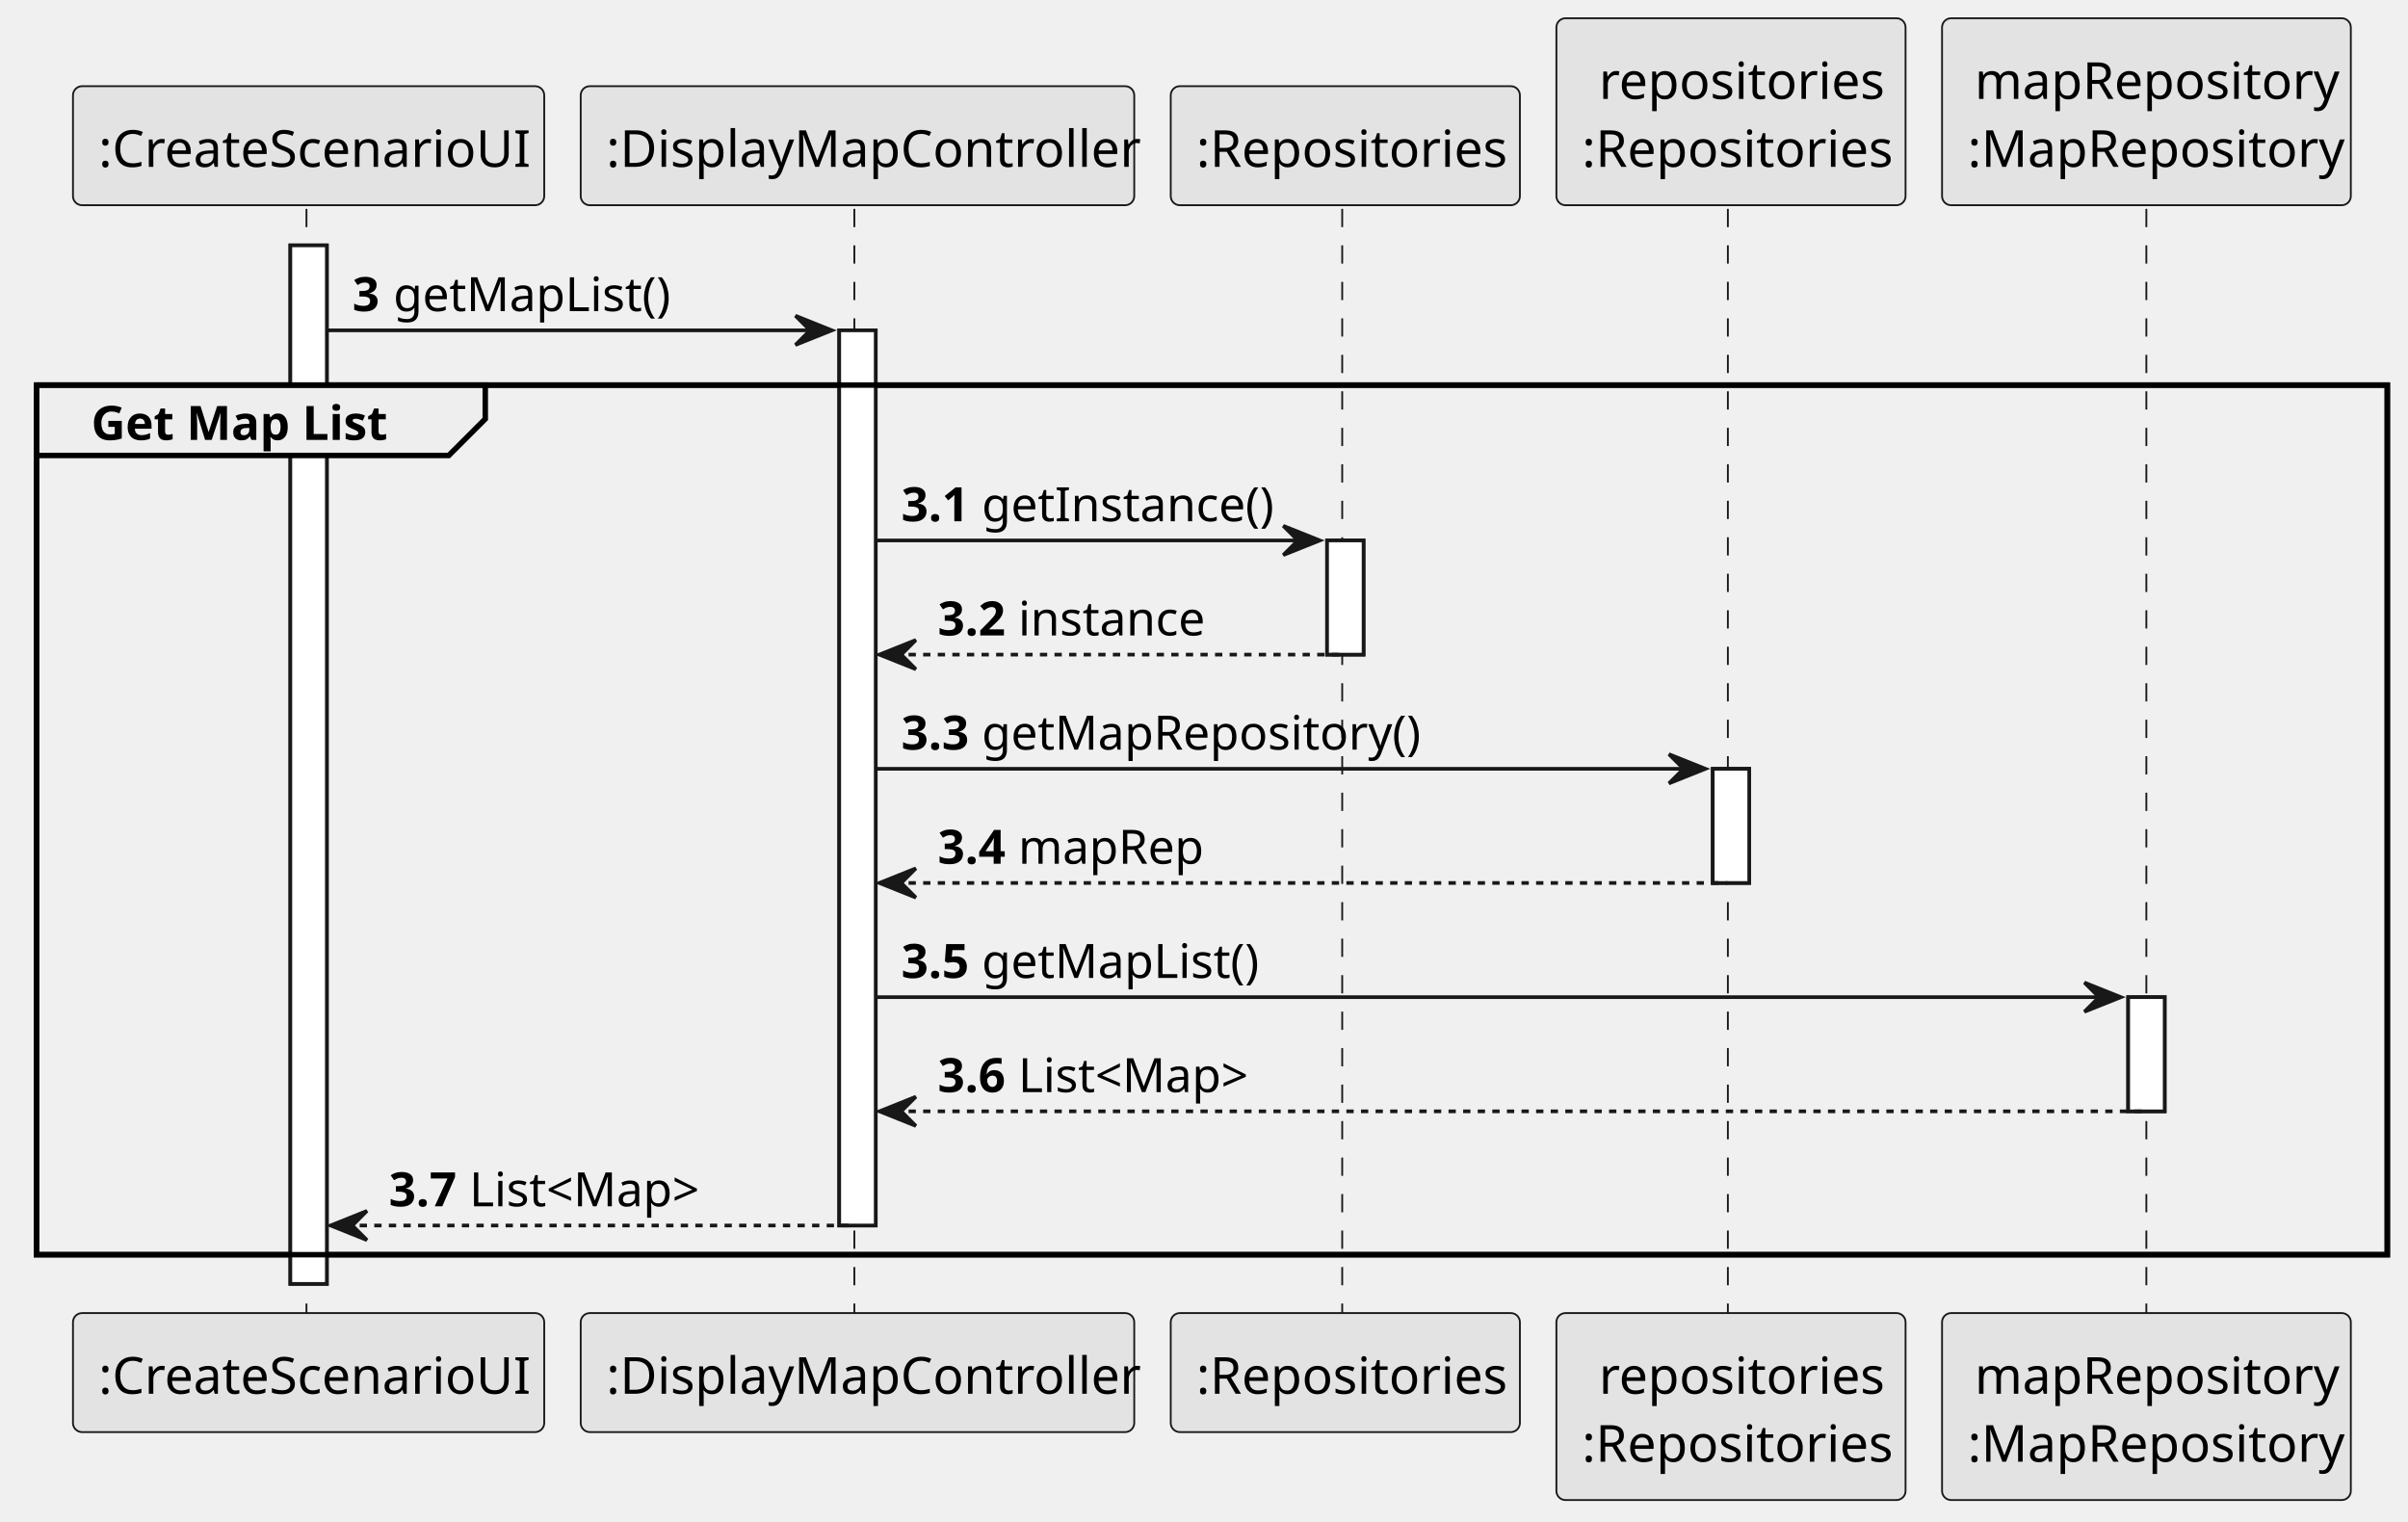
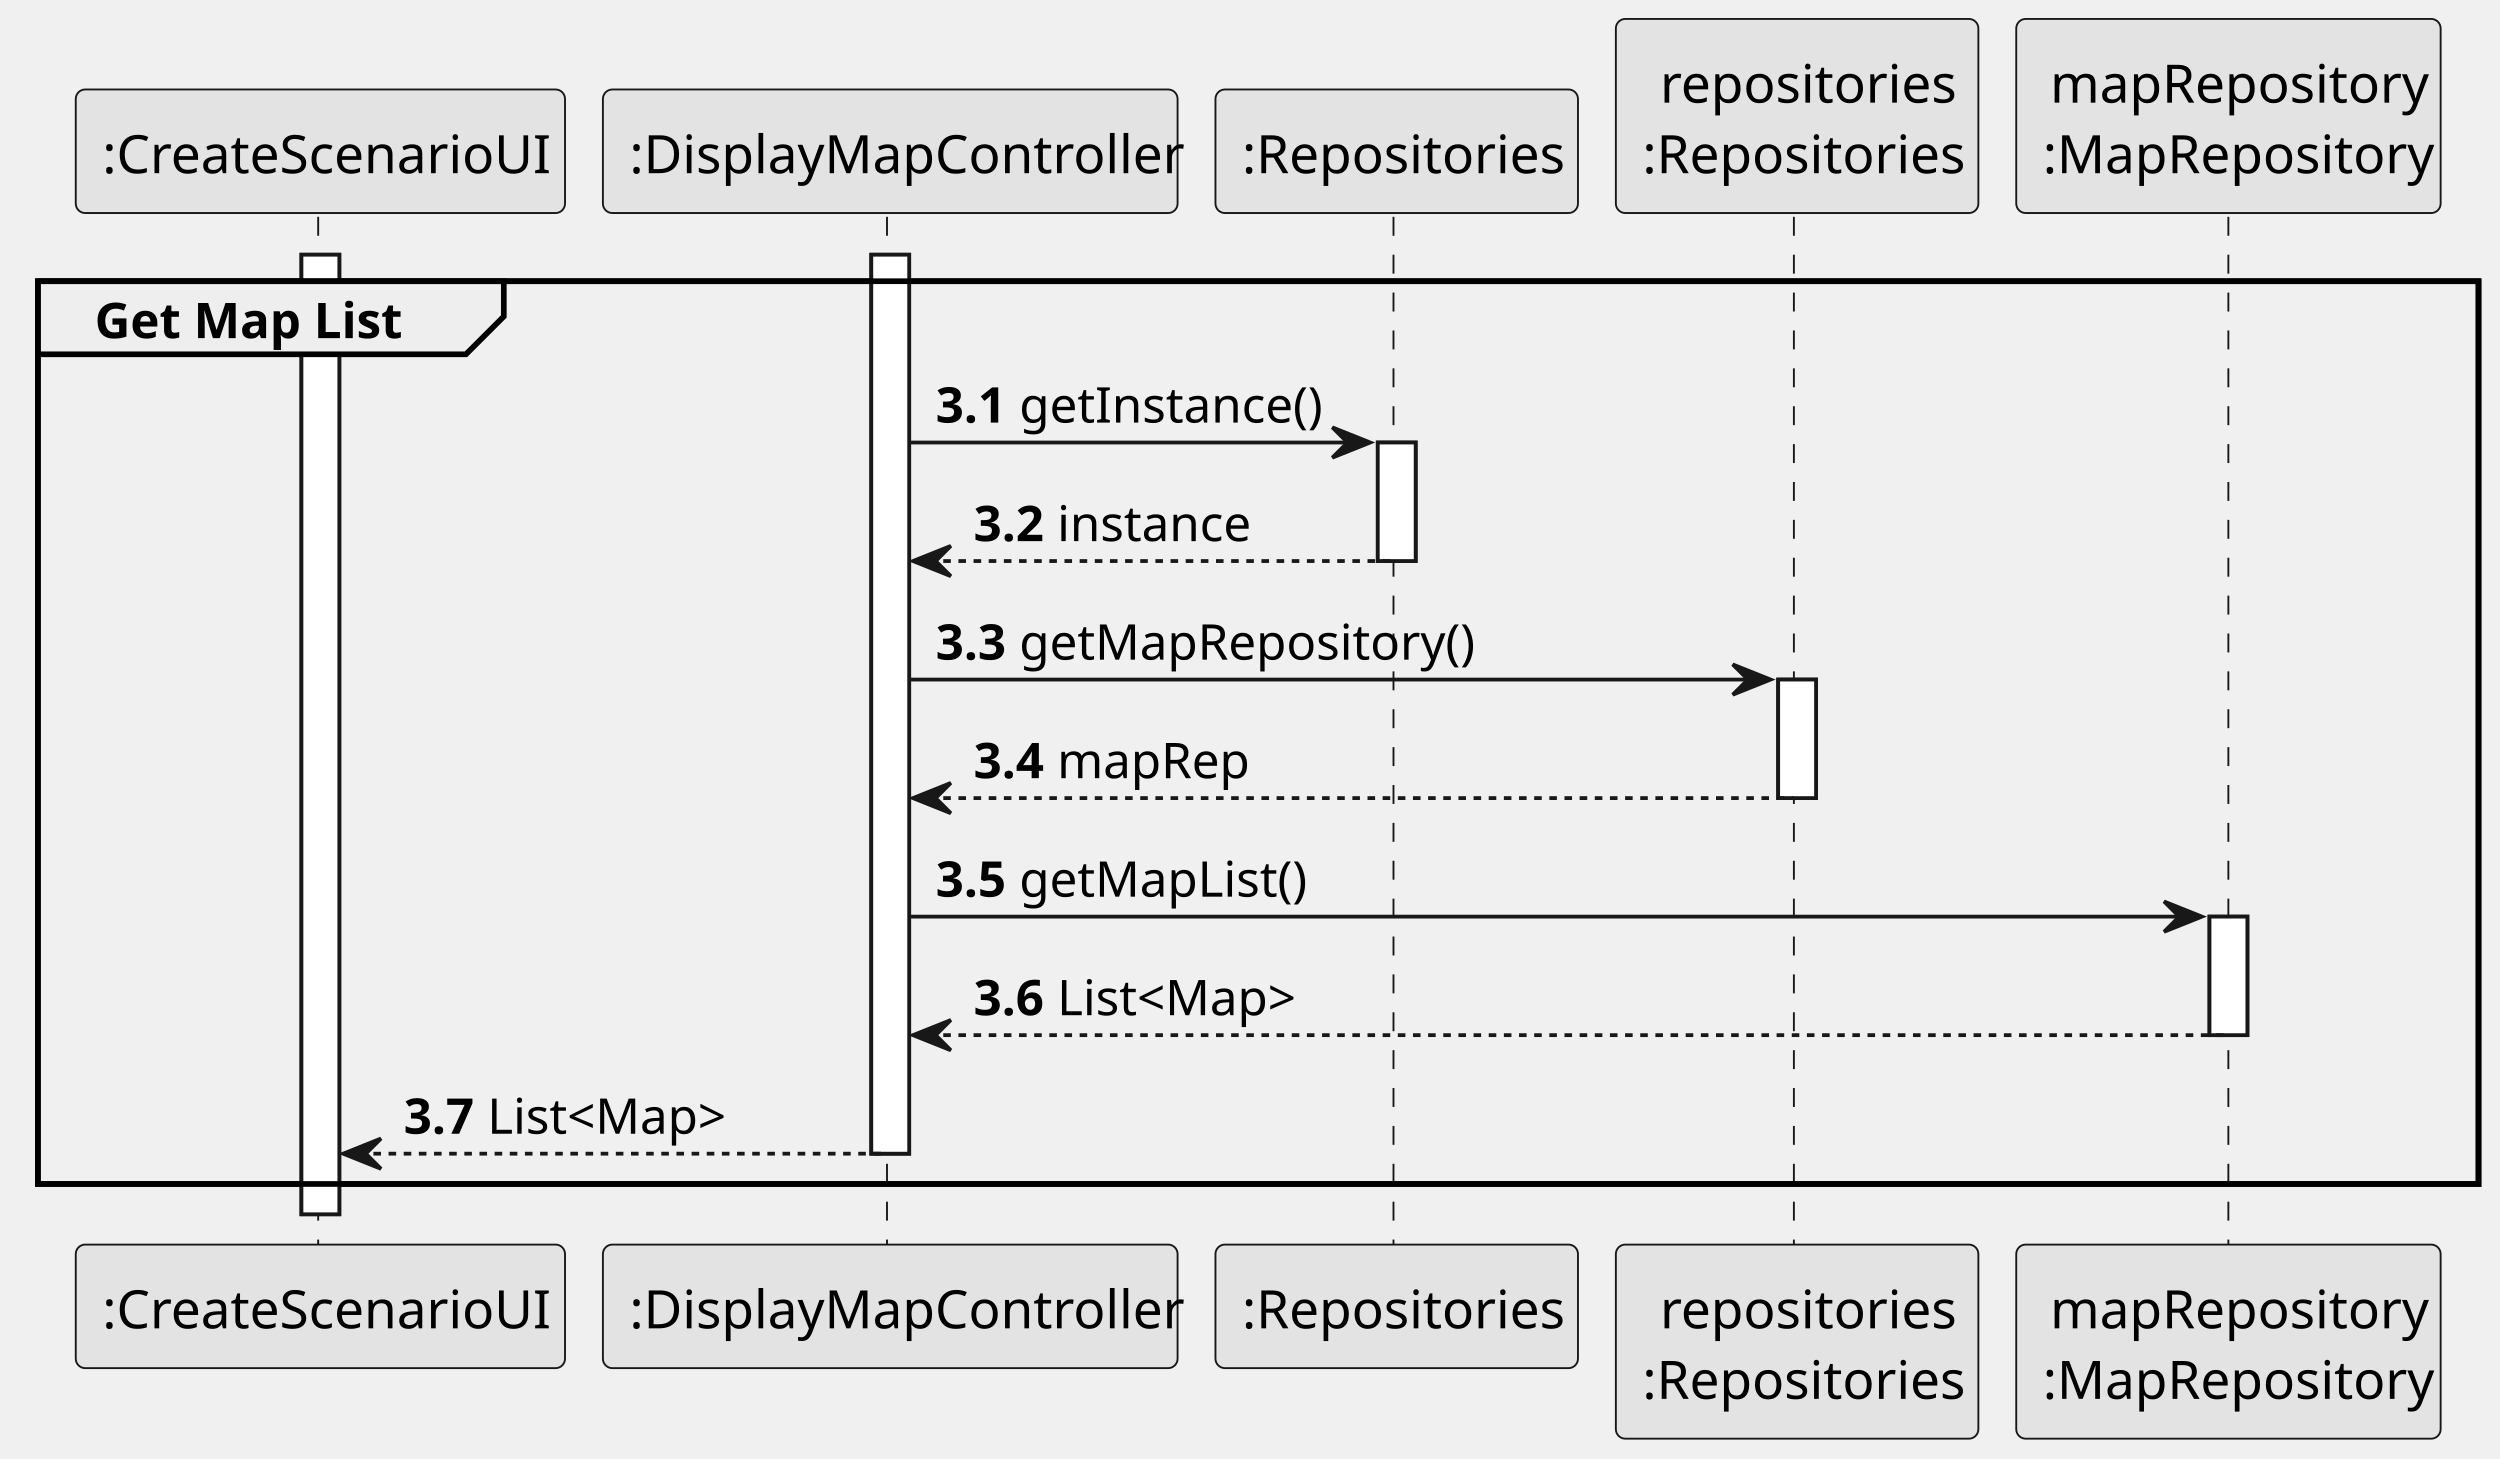
- <svg xmlns="http://www.w3.org/2000/svg" contentStyleType="text/css" height="417px" preserveAspectRatio="none" style="width:660px;height:417px;background:#FFFFFF;" version="1.1" viewBox="0 0 660 417" width="660px" zoomAndPan="magnify">
+ <svg xmlns="http://www.w3.org/2000/svg" contentStyleType="text/css" height="385px" preserveAspectRatio="none" style="width:660px;height:385px;background:#FFFFFF;" version="1.1" viewBox="0 0 660 385" width="660px" zoomAndPan="magnify">
  <defs />
  <g>
-     <rect fill="#FFFFFF" height="284.619" style="stroke:#181818;stroke-width:1.0;" width="10" x="79.582" y="67.242" />
-     <rect fill="#FFFFFF" height="245.328" style="stroke:#181818;stroke-width:1.0;" width="10" x="230.023" y="90.533" />
-     <rect fill="#FFFFFF" height="31.291" style="stroke:#181818;stroke-width:1.0;" width="10" x="363.733" y="148.115" />
-     <rect fill="#FFFFFF" height="31.291" style="stroke:#181818;stroke-width:1.0;" width="10" x="469.437" y="210.697" />
-     <rect fill="#FFFFFF" height="31.291" style="stroke:#181818;stroke-width:1.0;" width="10" x="583.309" y="273.279" />
-     <rect fill="none" height="238.328" style="stroke:#000000;stroke-width:1.5;" width="644.329" x="10" y="105.533" />
-     <line style="stroke:#181818;stroke-width:0.5;stroke-dasharray:5.0,5.0;" x1="84" x2="84" y1="57.242" y2="360.861" />
-     <line style="stroke:#181818;stroke-width:0.5;stroke-dasharray:5.0,5.0;" x1="234.165" x2="234.165" y1="57.242" y2="360.861" />
-     <line style="stroke:#181818;stroke-width:0.5;stroke-dasharray:5.0,5.0;" x1="367.882" x2="367.882" y1="57.242" y2="360.861" />
-     <line style="stroke:#181818;stroke-width:0.5;stroke-dasharray:5.0,5.0;" x1="473.585" x2="473.585" y1="57.242" y2="360.861" />
-     <line style="stroke:#181818;stroke-width:0.5;stroke-dasharray:5.0,5.0;" x1="588.288" x2="588.288" y1="57.242" y2="360.861" />
+     <rect fill="#FFFFFF" height="253.328" style="stroke:#181818;stroke-width:1.0;" width="10" x="79.582" y="67.242" />
+     <rect fill="#FFFFFF" height="237.328" style="stroke:#181818;stroke-width:1.0;" width="10" x="230.023" y="67.242" />
+     <rect fill="#FFFFFF" height="31.291" style="stroke:#181818;stroke-width:1.0;" width="10" x="363.733" y="116.824" />
+     <rect fill="#FFFFFF" height="31.291" style="stroke:#181818;stroke-width:1.0;" width="10" x="469.437" y="179.406" />
+     <rect fill="#FFFFFF" height="31.291" style="stroke:#181818;stroke-width:1.0;" width="10" x="583.309" y="241.988" />
+     <rect fill="none" height="238.328" style="stroke:#000000;stroke-width:1.5;" width="644.329" x="10" y="74.242" />
+     <line style="stroke:#181818;stroke-width:0.5;stroke-dasharray:5.0,5.0;" x1="84" x2="84" y1="57.242" y2="329.57" />
+     <line style="stroke:#181818;stroke-width:0.5;stroke-dasharray:5.0,5.0;" x1="234.165" x2="234.165" y1="57.242" y2="329.57" />
+     <line style="stroke:#181818;stroke-width:0.5;stroke-dasharray:5.0,5.0;" x1="367.882" x2="367.882" y1="57.242" y2="329.57" />
+     <line style="stroke:#181818;stroke-width:0.5;stroke-dasharray:5.0,5.0;" x1="473.585" x2="473.585" y1="57.242" y2="329.57" />
+     <line style="stroke:#181818;stroke-width:0.5;stroke-dasharray:5.0,5.0;" x1="588.288" x2="588.288" y1="57.242" y2="329.57" />
    <rect fill="#E3E3E3" height="32.621" rx="2.5" ry="2.5" style="stroke:#181818;stroke-width:0.5;" width="129.165" x="20" y="23.621" />
    <text fill="#000000" font-family="sans-serif" font-size="14" lengthAdjust="spacing" textLength="115.165" x="27" y="45.728">:CreateScenarioUI</text>
-     <rect fill="#E3E3E3" height="32.621" rx="2.5" ry="2.5" style="stroke:#181818;stroke-width:0.5;" width="129.165" x="20" y="359.861" />
-     <text fill="#000000" font-family="sans-serif" font-size="14" lengthAdjust="spacing" textLength="115.165" x="27" y="381.969">:CreateScenarioUI</text>
+     <rect fill="#E3E3E3" height="32.621" rx="2.5" ry="2.5" style="stroke:#181818;stroke-width:0.5;" width="129.165" x="20" y="328.57" />
+     <text fill="#000000" font-family="sans-serif" font-size="14" lengthAdjust="spacing" textLength="115.165" x="27" y="350.678">:CreateScenarioUI</text>
    <rect fill="#E3E3E3" height="32.621" rx="2.5" ry="2.5" style="stroke:#181818;stroke-width:0.5;" width="151.717" x="159.165" y="23.621" />
    <text fill="#000000" font-family="sans-serif" font-size="14" lengthAdjust="spacing" textLength="137.717" x="166.165" y="45.728">:DisplayMapController</text>
-     <rect fill="#E3E3E3" height="32.621" rx="2.5" ry="2.5" style="stroke:#181818;stroke-width:0.5;" width="151.717" x="159.165" y="359.861" />
-     <text fill="#000000" font-family="sans-serif" font-size="14" lengthAdjust="spacing" textLength="137.717" x="166.165" y="381.969">:DisplayMapController</text>
+     <rect fill="#E3E3E3" height="32.621" rx="2.5" ry="2.5" style="stroke:#181818;stroke-width:0.5;" width="151.717" x="159.165" y="328.57" />
+     <text fill="#000000" font-family="sans-serif" font-size="14" lengthAdjust="spacing" textLength="137.717" x="166.165" y="350.678">:DisplayMapController</text>
    <rect fill="#E3E3E3" height="32.621" rx="2.5" ry="2.5" style="stroke:#181818;stroke-width:0.5;" width="95.703" x="320.882" y="23.621" />
    <text fill="#000000" font-family="sans-serif" font-size="14" lengthAdjust="spacing" textLength="81.703" x="327.882" y="45.728">:Repositories</text>
-     <rect fill="#E3E3E3" height="32.621" rx="2.5" ry="2.5" style="stroke:#181818;stroke-width:0.5;" width="95.703" x="320.882" y="359.861" />
-     <text fill="#000000" font-family="sans-serif" font-size="14" lengthAdjust="spacing" textLength="81.703" x="327.882" y="381.969">:Repositories</text>
+     <rect fill="#E3E3E3" height="32.621" rx="2.5" ry="2.5" style="stroke:#181818;stroke-width:0.5;" width="95.703" x="320.882" y="328.57" />
+     <text fill="#000000" font-family="sans-serif" font-size="14" lengthAdjust="spacing" textLength="81.703" x="327.882" y="350.678">:Repositories</text>
    <rect fill="#E3E3E3" height="51.242" rx="2.5" ry="2.5" style="stroke:#181818;stroke-width:0.5;" width="95.703" x="426.585" y="5" />
    <text fill="#000000" font-family="sans-serif" font-size="14" lengthAdjust="spacing" textLength="72.365" x="438.254" y="27.107">repositories</text>
    <text fill="#000000" font-family="sans-serif" font-size="14" lengthAdjust="spacing" textLength="81.703" x="433.585" y="45.728">:Repositories</text>
-     <rect fill="#E3E3E3" height="51.242" rx="2.5" ry="2.5" style="stroke:#181818;stroke-width:0.5;" width="95.703" x="426.585" y="359.861" />
-     <text fill="#000000" font-family="sans-serif" font-size="14" lengthAdjust="spacing" textLength="72.365" x="438.254" y="381.969">repositories</text>
-     <text fill="#000000" font-family="sans-serif" font-size="14" lengthAdjust="spacing" textLength="81.703" x="433.585" y="400.59">:Repositories</text>
+     <rect fill="#E3E3E3" height="51.242" rx="2.5" ry="2.5" style="stroke:#181818;stroke-width:0.5;" width="95.703" x="426.585" y="328.57" />
+     <text fill="#000000" font-family="sans-serif" font-size="14" lengthAdjust="spacing" textLength="72.365" x="438.254" y="350.678">repositories</text>
+     <text fill="#000000" font-family="sans-serif" font-size="14" lengthAdjust="spacing" textLength="81.703" x="433.585" y="369.299">:Repositories</text>
    <rect fill="#E3E3E3" height="51.242" rx="2.5" ry="2.5" style="stroke:#181818;stroke-width:0.5;" width="112.041" x="532.288" y="5" />
    <text fill="#000000" font-family="sans-serif" font-size="14" lengthAdjust="spacing" textLength="94.151" x="541.233" y="27.107">mapRepository</text>
    <text fill="#000000" font-family="sans-serif" font-size="14" lengthAdjust="spacing" textLength="98.041" x="539.288" y="45.728">:MapRepository</text>
-     <rect fill="#E3E3E3" height="51.242" rx="2.5" ry="2.5" style="stroke:#181818;stroke-width:0.5;" width="112.041" x="532.288" y="359.861" />
-     <text fill="#000000" font-family="sans-serif" font-size="14" lengthAdjust="spacing" textLength="94.151" x="541.233" y="381.969">mapRepository</text>
-     <text fill="#000000" font-family="sans-serif" font-size="14" lengthAdjust="spacing" textLength="98.041" x="539.288" y="400.59">:MapRepository</text>
-     <rect fill="#FFFFFF" height="284.619" style="stroke:#181818;stroke-width:1.0;" width="10" x="79.582" y="67.242" />
-     <rect fill="#FFFFFF" height="245.328" style="stroke:#181818;stroke-width:1.0;" width="10" x="230.023" y="90.533" />
-     <rect fill="#FFFFFF" height="31.291" style="stroke:#181818;stroke-width:1.0;" width="10" x="363.733" y="148.115" />
-     <rect fill="#FFFFFF" height="31.291" style="stroke:#181818;stroke-width:1.0;" width="10" x="469.437" y="210.697" />
-     <rect fill="#FFFFFF" height="31.291" style="stroke:#181818;stroke-width:1.0;" width="10" x="583.309" y="273.279" />
-     <polygon fill="#181818" points="218.023,86.533,228.023,90.533,218.023,94.533,222.023,90.533" style="stroke:#181818;stroke-width:1.0;" />
-     <line style="stroke:#181818;stroke-width:1.0;" x1="89.582" x2="224.023" y1="90.533" y2="90.533" />
-     <text fill="#000000" font-family="sans-serif" font-size="13" font-weight="bold" lengthAdjust="spacing" textLength="7.23" x="96.582" y="85.27">3</text>
-     <text fill="#000000" font-family="sans-serif" font-size="13" lengthAdjust="spacing" textLength="72.249" x="107.812" y="85.27">getMapList()</text>
-     <path d="M10,105.533 L133.006,105.533 L133.006,114.824 L123.006,124.824 L10,124.824 L10,105.533 " fill="#EEEEEE" style="stroke:#000000;stroke-width:1.5;" />
-     <rect fill="none" height="238.328" style="stroke:#000000;stroke-width:1.5;" width="644.329" x="10" y="105.533" />
-     <text fill="#000000" font-family="sans-serif" font-size="13" font-weight="bold" lengthAdjust="spacing" textLength="78.006" x="25" y="120.561">Get Map List</text>
-     <polygon fill="#181818" points="351.733,144.115,361.733,148.115,351.733,152.115,355.733,148.115" style="stroke:#181818;stroke-width:1.0;" />
-     <line style="stroke:#181818;stroke-width:1.0;" x1="240.023" x2="357.733" y1="148.115" y2="148.115" />
-     <text fill="#000000" font-family="sans-serif" font-size="13" font-weight="bold" lengthAdjust="spacing" textLength="18.072" x="247.023" y="142.852">3.1</text>
-     <text fill="#000000" font-family="sans-serif" font-size="13" lengthAdjust="spacing" textLength="75.874" x="269.095" y="142.852">getInstance()</text>
-     <polygon fill="#181818" points="251.023,175.406,241.023,179.406,251.023,183.406,247.023,179.406" style="stroke:#181818;stroke-width:1.0;" />
-     <line style="stroke:#181818;stroke-width:1.0;stroke-dasharray:2.0,2.0;" x1="245.023" x2="367.733" y1="179.406" y2="179.406" />
-     <text fill="#000000" font-family="sans-serif" font-size="13" font-weight="bold" lengthAdjust="spacing" textLength="18.072" x="257.023" y="174.144">3.2</text>
-     <text fill="#000000" font-family="sans-serif" font-size="13" lengthAdjust="spacing" textLength="48.42" x="279.095" y="174.144">instance</text>
-     <polygon fill="#181818" points="457.437,206.697,467.437,210.697,457.437,214.697,461.437,210.697" style="stroke:#181818;stroke-width:1.0;" />
-     <line style="stroke:#181818;stroke-width:1.0;" x1="240.023" x2="463.437" y1="210.697" y2="210.697" />
-     <text fill="#000000" font-family="sans-serif" font-size="13" font-weight="bold" lengthAdjust="spacing" textLength="18.072" x="247.023" y="205.435">3.3</text>
-     <text fill="#000000" font-family="sans-serif" font-size="13" lengthAdjust="spacing" textLength="114.156" x="269.095" y="205.435">getMapRepository()</text>
-     <polygon fill="#181818" points="251.023,237.988,241.023,241.988,251.023,245.988,247.023,241.988" style="stroke:#181818;stroke-width:1.0;" />
-     <line style="stroke:#181818;stroke-width:1.0;stroke-dasharray:2.0,2.0;" x1="245.023" x2="473.437" y1="241.988" y2="241.988" />
-     <text fill="#000000" font-family="sans-serif" font-size="13" font-weight="bold" lengthAdjust="spacing" textLength="18.072" x="257.023" y="236.726">3.4</text>
-     <text fill="#000000" font-family="sans-serif" font-size="13" lengthAdjust="spacing" textLength="49.137" x="279.095" y="236.726">mapRep</text>
-     <polygon fill="#181818" points="571.309,269.279,581.309,273.279,571.309,277.279,575.309,273.279" style="stroke:#181818;stroke-width:1.0;" />
-     <line style="stroke:#181818;stroke-width:1.0;" x1="240.023" x2="577.309" y1="273.279" y2="273.279" />
-     <text fill="#000000" font-family="sans-serif" font-size="13" font-weight="bold" lengthAdjust="spacing" textLength="18.072" x="247.023" y="268.017">3.5</text>
-     <text fill="#000000" font-family="sans-serif" font-size="13" lengthAdjust="spacing" textLength="72.249" x="269.095" y="268.017">getMapList()</text>
-     <polygon fill="#181818" points="251.023,300.57,241.023,304.57,251.023,308.57,247.023,304.57" style="stroke:#181818;stroke-width:1.0;" />
-     <line style="stroke:#181818;stroke-width:1.0;stroke-dasharray:2.0,2.0;" x1="245.023" x2="587.309" y1="304.57" y2="304.57" />
-     <text fill="#000000" font-family="sans-serif" font-size="13" font-weight="bold" lengthAdjust="spacing" textLength="18.072" x="257.023" y="299.308">3.6</text>
-     <text fill="#000000" font-family="sans-serif" font-size="13" lengthAdjust="spacing" textLength="60.703" x="279.095" y="299.308">List&lt;Map&gt;</text>
-     <polygon fill="#181818" points="100.582,331.861,90.582,335.861,100.582,339.861,96.582,335.861" style="stroke:#181818;stroke-width:1.0;" />
-     <line style="stroke:#181818;stroke-width:1.0;stroke-dasharray:2.0,2.0;" x1="94.582" x2="234.023" y1="335.861" y2="335.861" />
-     <text fill="#000000" font-family="sans-serif" font-size="13" font-weight="bold" lengthAdjust="spacing" textLength="18.072" x="106.582" y="330.599">3.7</text>
-     <text fill="#000000" font-family="sans-serif" font-size="13" lengthAdjust="spacing" textLength="60.703" x="128.654" y="330.599">List&lt;Map&gt;</text>
+     <rect fill="#E3E3E3" height="51.242" rx="2.5" ry="2.5" style="stroke:#181818;stroke-width:0.5;" width="112.041" x="532.288" y="328.57" />
+     <text fill="#000000" font-family="sans-serif" font-size="14" lengthAdjust="spacing" textLength="94.151" x="541.233" y="350.678">mapRepository</text>
+     <text fill="#000000" font-family="sans-serif" font-size="14" lengthAdjust="spacing" textLength="98.041" x="539.288" y="369.299">:MapRepository</text>
+     <rect fill="#FFFFFF" height="253.328" style="stroke:#181818;stroke-width:1.0;" width="10" x="79.582" y="67.242" />
+     <rect fill="#FFFFFF" height="237.328" style="stroke:#181818;stroke-width:1.0;" width="10" x="230.023" y="67.242" />
+     <rect fill="#FFFFFF" height="31.291" style="stroke:#181818;stroke-width:1.0;" width="10" x="363.733" y="116.824" />
+     <rect fill="#FFFFFF" height="31.291" style="stroke:#181818;stroke-width:1.0;" width="10" x="469.437" y="179.406" />
+     <rect fill="#FFFFFF" height="31.291" style="stroke:#181818;stroke-width:1.0;" width="10" x="583.309" y="241.988" />
+     <path d="M10,74.242 L133.006,74.242 L133.006,83.533 L123.006,93.533 L10,93.533 L10,74.242 " fill="#EEEEEE" style="stroke:#000000;stroke-width:1.5;" />
+     <rect fill="none" height="238.328" style="stroke:#000000;stroke-width:1.5;" width="644.329" x="10" y="74.242" />
+     <text fill="#000000" font-family="sans-serif" font-size="13" font-weight="bold" lengthAdjust="spacing" textLength="78.006" x="25" y="89.27">Get Map List</text>
+     <polygon fill="#181818" points="351.733,112.824,361.733,116.824,351.733,120.824,355.733,116.824" style="stroke:#181818;stroke-width:1.0;" />
+     <line style="stroke:#181818;stroke-width:1.0;" x1="240.023" x2="357.733" y1="116.824" y2="116.824" />
+     <text fill="#000000" font-family="sans-serif" font-size="13" font-weight="bold" lengthAdjust="spacing" textLength="18.072" x="247.023" y="111.561">3.1</text>
+     <text fill="#000000" font-family="sans-serif" font-size="13" lengthAdjust="spacing" textLength="75.874" x="269.095" y="111.561">getInstance()</text>
+     <polygon fill="#181818" points="251.023,144.115,241.023,148.115,251.023,152.115,247.023,148.115" style="stroke:#181818;stroke-width:1.0;" />
+     <line style="stroke:#181818;stroke-width:1.0;stroke-dasharray:2.0,2.0;" x1="245.023" x2="367.733" y1="148.115" y2="148.115" />
+     <text fill="#000000" font-family="sans-serif" font-size="13" font-weight="bold" lengthAdjust="spacing" textLength="18.072" x="257.023" y="142.852">3.2</text>
+     <text fill="#000000" font-family="sans-serif" font-size="13" lengthAdjust="spacing" textLength="48.42" x="279.095" y="142.852">instance</text>
+     <polygon fill="#181818" points="457.437,175.406,467.437,179.406,457.437,183.406,461.437,179.406" style="stroke:#181818;stroke-width:1.0;" />
+     <line style="stroke:#181818;stroke-width:1.0;" x1="240.023" x2="463.437" y1="179.406" y2="179.406" />
+     <text fill="#000000" font-family="sans-serif" font-size="13" font-weight="bold" lengthAdjust="spacing" textLength="18.072" x="247.023" y="174.144">3.3</text>
+     <text fill="#000000" font-family="sans-serif" font-size="13" lengthAdjust="spacing" textLength="114.156" x="269.095" y="174.144">getMapRepository()</text>
+     <polygon fill="#181818" points="251.023,206.697,241.023,210.697,251.023,214.697,247.023,210.697" style="stroke:#181818;stroke-width:1.0;" />
+     <line style="stroke:#181818;stroke-width:1.0;stroke-dasharray:2.0,2.0;" x1="245.023" x2="473.437" y1="210.697" y2="210.697" />
+     <text fill="#000000" font-family="sans-serif" font-size="13" font-weight="bold" lengthAdjust="spacing" textLength="18.072" x="257.023" y="205.435">3.4</text>
+     <text fill="#000000" font-family="sans-serif" font-size="13" lengthAdjust="spacing" textLength="49.137" x="279.095" y="205.435">mapRep</text>
+     <polygon fill="#181818" points="571.309,237.988,581.309,241.988,571.309,245.988,575.309,241.988" style="stroke:#181818;stroke-width:1.0;" />
+     <line style="stroke:#181818;stroke-width:1.0;" x1="240.023" x2="577.309" y1="241.988" y2="241.988" />
+     <text fill="#000000" font-family="sans-serif" font-size="13" font-weight="bold" lengthAdjust="spacing" textLength="18.072" x="247.023" y="236.726">3.5</text>
+     <text fill="#000000" font-family="sans-serif" font-size="13" lengthAdjust="spacing" textLength="72.249" x="269.095" y="236.726">getMapList()</text>
+     <polygon fill="#181818" points="251.023,269.279,241.023,273.279,251.023,277.279,247.023,273.279" style="stroke:#181818;stroke-width:1.0;" />
+     <line style="stroke:#181818;stroke-width:1.0;stroke-dasharray:2.0,2.0;" x1="245.023" x2="587.309" y1="273.279" y2="273.279" />
+     <text fill="#000000" font-family="sans-serif" font-size="13" font-weight="bold" lengthAdjust="spacing" textLength="18.072" x="257.023" y="268.017">3.6</text>
+     <text fill="#000000" font-family="sans-serif" font-size="13" lengthAdjust="spacing" textLength="60.703" x="279.095" y="268.017">List&lt;Map&gt;</text>
+     <polygon fill="#181818" points="100.582,300.57,90.582,304.57,100.582,308.57,96.582,304.57" style="stroke:#181818;stroke-width:1.0;" />
+     <line style="stroke:#181818;stroke-width:1.0;stroke-dasharray:2.0,2.0;" x1="94.582" x2="234.023" y1="304.57" y2="304.57" />
+     <text fill="#000000" font-family="sans-serif" font-size="13" font-weight="bold" lengthAdjust="spacing" textLength="18.072" x="106.582" y="299.308">3.7</text>
+     <text fill="#000000" font-family="sans-serif" font-size="13" lengthAdjust="spacing" textLength="60.703" x="128.654" y="299.308">List&lt;Map&gt;</text>
  </g>
</svg>
